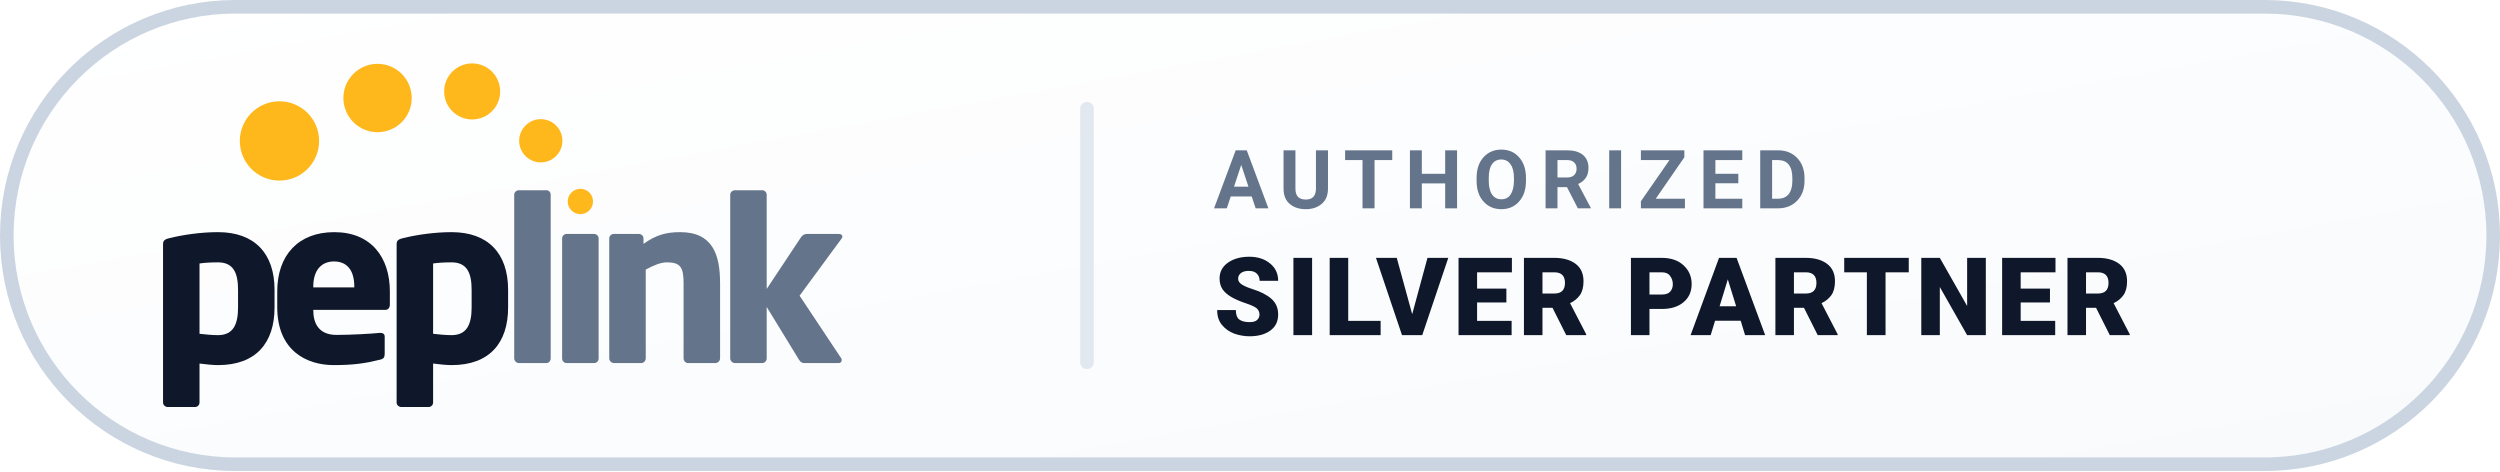
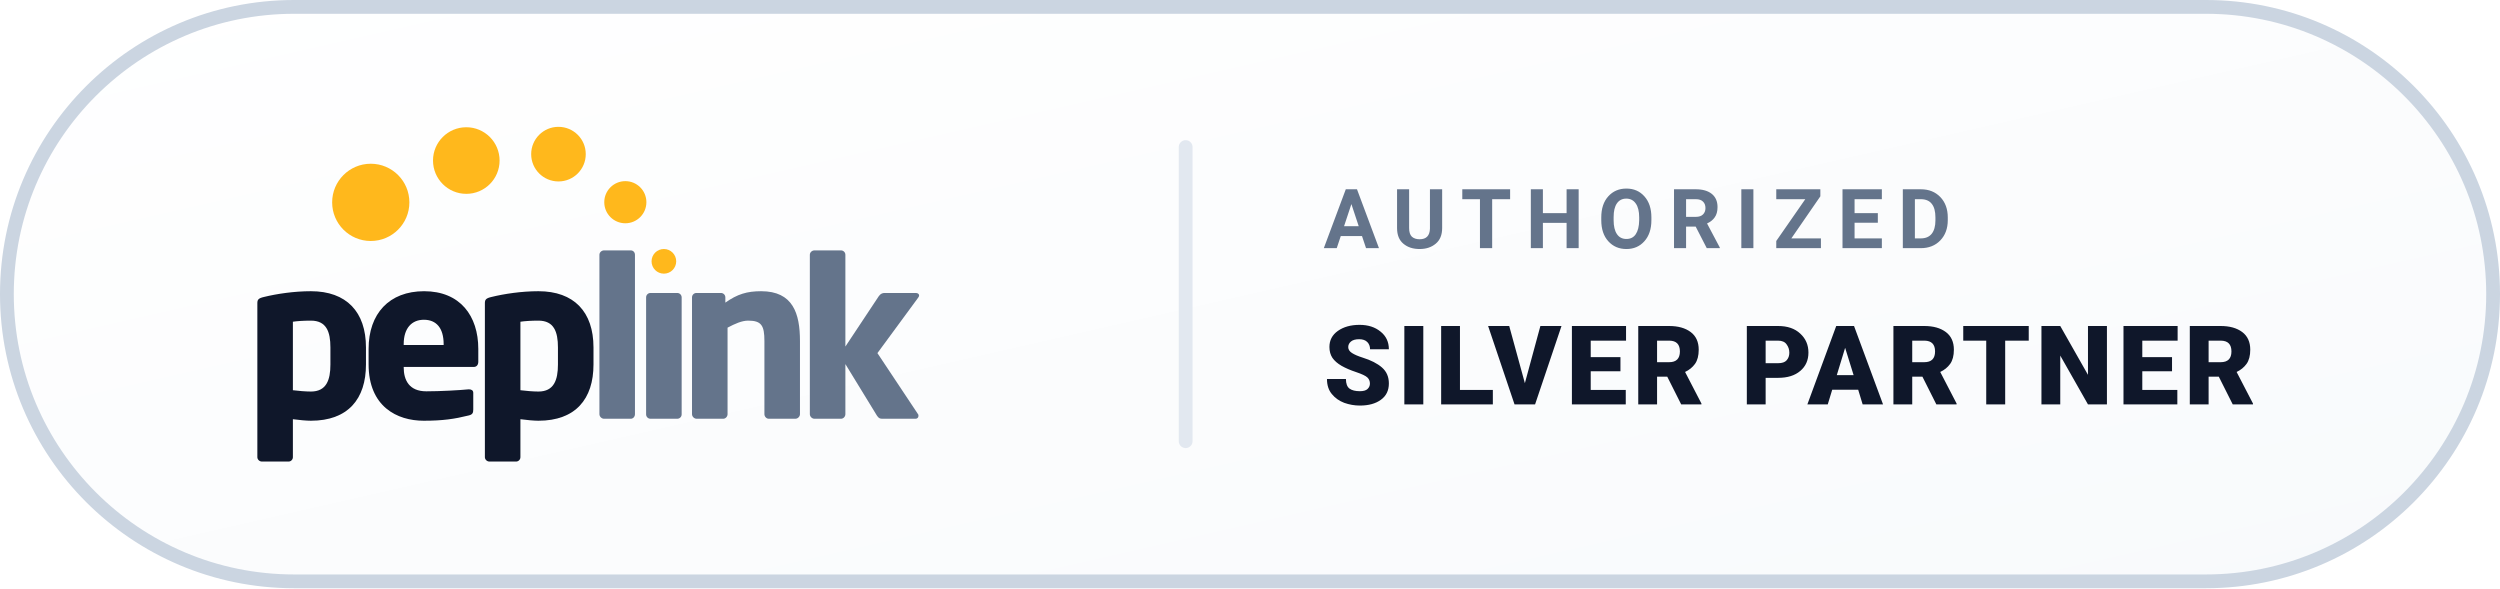
- <svg xmlns="http://www.w3.org/2000/svg" viewBox="0 0 276 52" width="276" height="52">
+ <svg xmlns="http://www.w3.org/2000/svg" viewBox="0 0 272 64" width="272" height="64">
  <defs>
-     <linearGradient id="badge-bg" x1="0%" y1="0%" x2="100%" y2="100%">
+     <linearGradient id="badge-pill-light" x1="0%" y1="0%" x2="100%" y2="100%">
      <stop offset="0%" stop-color="#ffffff" />
      <stop offset="100%" stop-color="#f8fafc" />
    </linearGradient>
  </defs>
-   <rect x="0.75" y="0.75" width="274.5" height="50.5" rx="25.25" fill="url(#badge-bg)" stroke="#cbd5e1" stroke-width="1.5" />
-   <g transform="translate(18, 7) scale(0.07409323)">
+   <rect x="0.75" y="0.75" width="270.5" height="62.5" rx="31.25" fill="url(#badge-pill-light)" stroke="#cbd5e1" stroke-width="1.5" />
+   <g transform="translate(28, 13.8) scale(0.0711295)">
    <path fill="#0f172a" d="M81.903,449.538c-6.715,0-17.799-1.013-27.552-2.324v58.069c0,3.698-3.01,6.717-6.7,6.717H7.047c-3.69,0-7.047-3.019-7.047-6.717v-235.386c0-5.37,1.331-7.715,10.404-9.742,19.13-4.69,45.654-8.729,71.499-8.729,54.38,0,84.233,31.57,84.233,85.97v26.171c0,52.727-27.523,85.97-84.233,85.97ZM111.756,337.397c0-23.856-6.02-40.966-29.853-40.966-11.085,0-21.142.666-27.552,1.68v104.759c8.06,1.014,19.492,2.02,27.552,2.02,23.833,0,29.853-17.798,29.853-41.32v-26.171Z" />
    <path fill="#0f172a" d="M330.94,367.274h-107.082v.666c0,19.15,8.075,36.608,34.57,36.608,21.142,0,51.024-1.679,64.452-3.01h.998c3.69,0,6.381,1.665,6.381,5.356v25.513c0,5.392-1.345,7.737-7.047,9.084-21.489,5.37-39.621,8.048-68.807,8.048-40.605,0-84.247-21.489-84.247-86.303v-23.494c0-54.044,31.546-88.315,84.913-88.315,55.046,0,82.887,37.621,82.887,88.315v19.484c0,5.023-2.648,8.048-7.019,8.048ZM284.953,332.359c0-24.854-11.417-37.274-30.243-37.274-18.436,0-30.851,12.753-30.851,37.274v1.346h61.095v-1.346Z" />
    <path fill="#0f172a" d="M429.919,449.538c-6.7,0-17.784-1.013-27.537-2.324v58.069c0,3.698-2.995,6.717-6.714,6.717h-40.59c-3.69,0-7.047-3.019-7.047-6.717v-235.386c0-5.37,1.331-7.715,10.404-9.742,19.13-4.69,45.669-8.729,71.484-8.729,54.381,0,84.233,31.57,84.233,85.97v26.171c0,52.727-27.509,85.97-84.233,85.97ZM459.786,337.397c0-23.856-6.035-40.966-29.867-40.966-11.056,0-21.141.666-27.537,1.68v104.759c8.075,1.014,19.506,2.02,27.537,2.02,23.833,0,29.867-17.798,29.867-41.32v-26.171Z" />
    <path fill="#64748b" d="M571.209,446.527h-40.951c-3.676,0-7.032-3.359-7.032-7.05v-243.767c0-3.706,3.357-6.731,7.032-6.731h40.951c3.69,0,6.382,3.026,6.382,6.731v243.767c0,3.691-2.692,7.05-6.382,7.05Z" />
    <path fill="#64748b" d="M642.303,446.527h-40.966c-3.704,0-6.7-3.011-6.7-6.717v-178.975c0-3.706,2.995-6.717,6.7-6.717h40.966c3.676,0,6.715,3.011,6.715,6.717v178.975c0,3.706-3.039,6.717-6.715,6.717Z" />
    <path fill="#64748b" d="M822.924,446.527h-40.604c-3.675,0-6.715-3.359-6.715-7.05v-111.823c0-23.494-4.37-31.224-24.817-31.224-9.738,0-20.143,4.705-31.561,10.741v132.306c0,3.691-3.024,7.05-6.714,7.05h-40.633c-3.676,0-7.032-3.359-7.032-7.05v-178.642c0-3.706,3.024-6.717,6.7-6.717h37.623c3.675,0,6.686,3.011,6.686,6.717v8.048c18.479-13.086,33.253-17.457,54.727-17.457,48.664,0,59.402,33.916,59.402,76.228v111.823c0,3.691-3.358,7.05-7.062,7.05Z" />
    <path fill="#64748b" d="M1010.892,261.169l-62.425,84.942,62.078,93.367c.68.665.68,1.672.68,2.685,0,2.352-1.693,4.364-4.356,4.364h-50.69c-3.69,0-5.716-.666-8.393-4.697l-48.332-78.927v76.575c0,3.691-3.01,7.05-6.714,7.05h-40.601c-3.704,0-7.047-3.359-7.047-7.05v-243.767c0-3.706,3.343-6.731,7.047-6.731h40.601c3.704,0,6.714,3.026,6.714,6.731v140.339l51.009-76.894c2.692-4.024,6.063-5.038,8.74-5.038h47.999c3.01,0,5.036,1.68,5.036,3.706,0,.992-.333,2.005-1.346,3.344Z" />
    <path fill="#ffb81c" d="M640.689,205.74c-.026,10.409-8.433,18.855-18.85,18.84-10.426.003-18.865-8.438-18.87-18.851-.005-10.414,8.456-18.878,18.873-18.863,10.394-.008,18.837,8.446,18.848,18.874Z" />
    <path fill="#ffb81c" d="M595.083,115.275c-.016,17.799-14.426,32.234-32.217,32.233-17.802.013-32.224-14.434-32.221-32.225.005-17.788,14.419-32.209,32.222-32.22,17.806-.003,32.209,14.432,32.217,32.211Z" />
    <path fill="#ffb81c" d="M502.325,41.769c.008,23.071-18.69,41.77-41.729,41.758-23.062.012-41.763-18.697-41.755-41.766C418.849,18.692,437.501-.007,460.554,0c23.083.004,41.793,18.695,41.771,41.769Z" />
    <path fill="#ffb81c" d="M370.53,51.566c-.008,28.128-22.802,50.938-50.916,50.932-28.142-0-50.913-22.804-50.925-50.944-.005-28.124,22.818-50.935,50.916-50.932,28.125-.005,50.913,22.804,50.925,50.944Z" />
    <path fill="#ffb81c" d="M232.547,115.53c.004,32.627-26.443,59.087-59.07,59.08-32.622.007-59.07-26.439-59.063-59.077-.005-32.63,26.443-59.087,59.065-59.094,32.629.014,59.063,26.461,59.068,59.091Z" />
  </g>
-   <line x1="120" y1="12" x2="120" y2="40" stroke="#e2e8f0" stroke-width="1.5" stroke-linecap="round" />
-   <text x="134" y="23" font-family="-apple-system, BlinkMacSystemFont, 'Segoe UI', Roboto, sans-serif" font-size="9" font-weight="700" fill="#64748b" letter-spacing="1.2">AUTHORIZED</text>
-   <text x="134" y="37" font-family="-apple-system, BlinkMacSystemFont, 'Segoe UI', Roboto, sans-serif" font-size="12" font-weight="800" fill="#0f172a" letter-spacing="0.5">SILVER PARTNER</text>
+   <line x1="129" y1="16" x2="129" y2="48" stroke="#e2e8f0" stroke-width="1.5" stroke-linecap="round" />
+   <text x="144" y="27" font-family="-apple-system, BlinkMacSystemFont, 'Segoe UI', Roboto, 'Helvetica Neue', Arial, sans-serif" font-size="9" font-weight="700" fill="#64748b" letter-spacing="1.5">AUTHORIZED</text>
+   <text x="144" y="44" font-family="-apple-system, BlinkMacSystemFont, 'Segoe UI', Roboto, 'Helvetica Neue', Arial, sans-serif" font-size="12" font-weight="800" fill="#0f172a" letter-spacing="0.5">SILVER PARTNER</text>
</svg>
